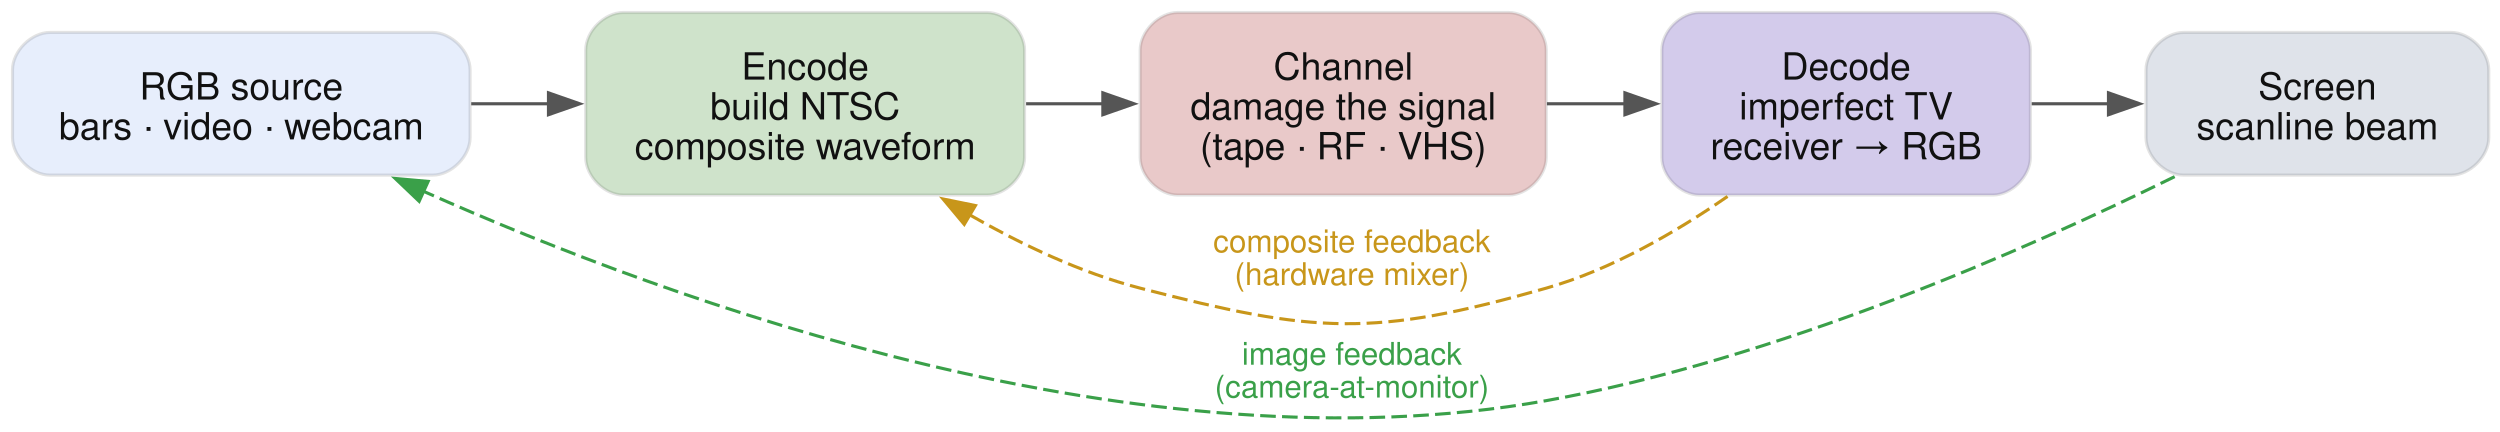
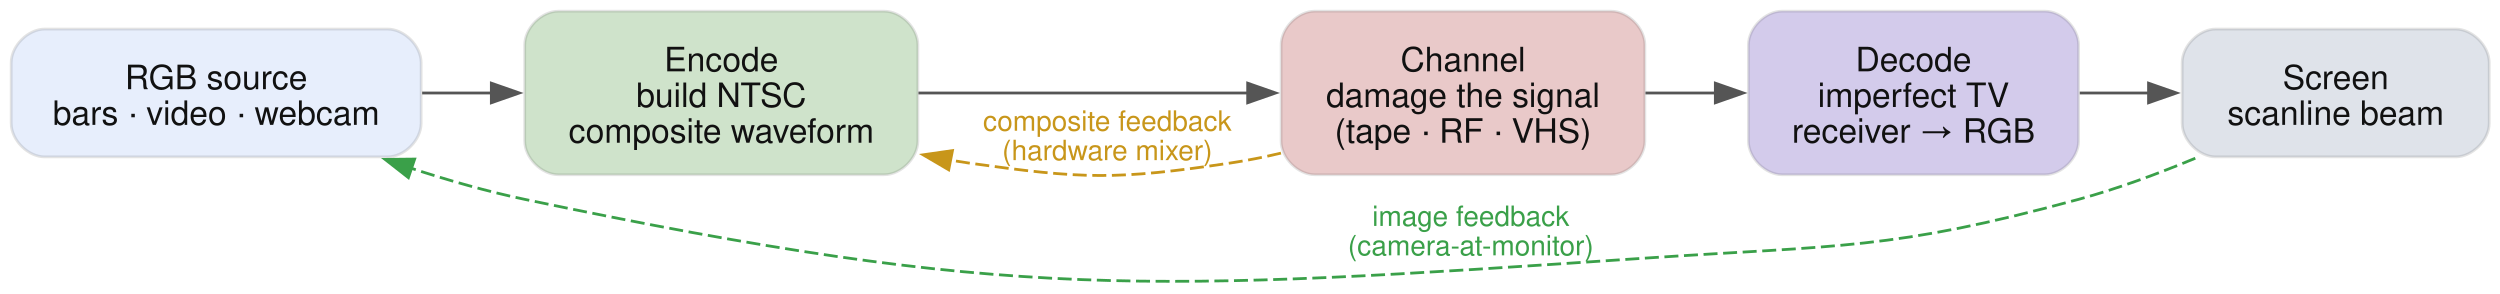
- <svg xmlns="http://www.w3.org/2000/svg" width="800pt" height="138pt" viewBox="0.00 0.00 800.00 138.00">
-   <g id="graph0" class="graph" transform="scale(1 1) rotate(0) translate(4 134.06)">
+ <svg xmlns="http://www.w3.org/2000/svg" width="893pt" height="105pt" viewBox="0.00 0.00 893.00 105.00">
+   <g id="graph0" class="graph" transform="scale(1 1) rotate(0) translate(4 100.97)">
    <g id="node1" class="node">
-       <path fill="#e7eefc" stroke="#333333" stroke-opacity="0.133" d="M134.43,-123.68C134.43,-123.68 12,-123.68 12,-123.68 6,-123.68 0,-117.68 0,-111.68 0,-111.68 0,-90.02 0,-90.02 0,-84.02 6,-78.02 12,-78.02 12,-78.02 134.43,-78.02 134.43,-78.02 140.43,-78.02 146.43,-84.02 146.43,-90.02 146.43,-90.02 146.43,-111.68 146.43,-111.68 146.43,-117.68 140.43,-123.68 134.43,-123.68" />
-       <text xml:space="preserve" text-anchor="middle" x="73.22" y="-102.2" font-family="Helvetica,Arial,sans-serif" font-size="12.00" fill="#111111">RGB source</text>
-       <text xml:space="preserve" text-anchor="middle" x="73.22" y="-89.45" font-family="Helvetica,Arial,sans-serif" font-size="12.00" fill="#111111">bars · video · webcam</text>
+       <path fill="#e7eefc" stroke="#333333" stroke-opacity="0.133" d="M134.43,-90.59C134.43,-90.59 12,-90.59 12,-90.59 6,-90.59 0,-84.59 0,-78.59 0,-78.59 0,-56.93 0,-56.93 0,-50.93 6,-44.93 12,-44.93 12,-44.93 134.43,-44.93 134.43,-44.93 140.43,-44.93 146.43,-50.93 146.43,-56.93 146.43,-56.93 146.43,-78.59 146.43,-78.59 146.43,-84.59 140.43,-90.59 134.43,-90.59" />
+       <text xml:space="preserve" text-anchor="middle" x="73.22" y="-69.11" font-family="Helvetica,Arial,sans-serif" font-size="12.00" fill="#111111">RGB source</text>
+       <text xml:space="preserve" text-anchor="middle" x="73.22" y="-56.36" font-family="Helvetica,Arial,sans-serif" font-size="12.00" fill="#111111">bars · video · webcam</text>
    </g>
    <g id="node2" class="node">
-       <path fill="#cfe3cb" stroke="#333333" stroke-opacity="0.133" d="M311.86,-130.06C311.86,-130.06 195.43,-130.06 195.43,-130.06 189.43,-130.06 183.43,-124.06 183.43,-118.06 183.43,-118.06 183.43,-83.65 183.43,-83.65 183.43,-77.65 189.43,-71.65 195.43,-71.65 195.43,-71.65 311.86,-71.65 311.86,-71.65 317.86,-71.65 323.86,-77.65 323.86,-83.65 323.86,-83.65 323.86,-118.06 323.86,-118.06 323.86,-124.06 317.86,-130.06 311.86,-130.06" />
-       <text xml:space="preserve" text-anchor="middle" x="253.65" y="-108.58" font-family="Helvetica,Arial,sans-serif" font-size="12.00" fill="#111111">Encode</text>
-       <text xml:space="preserve" text-anchor="middle" x="253.65" y="-95.83" font-family="Helvetica,Arial,sans-serif" font-size="12.00" fill="#111111">build NTSC</text>
-       <text xml:space="preserve" text-anchor="middle" x="253.65" y="-83.08" font-family="Helvetica,Arial,sans-serif" font-size="12.00" fill="#111111">composite waveform</text>
+       <path fill="#cfe3cb" stroke="#333333" stroke-opacity="0.133" d="M311.86,-96.97C311.86,-96.97 195.43,-96.97 195.43,-96.97 189.43,-96.97 183.43,-90.97 183.43,-84.97 183.43,-84.97 183.43,-50.56 183.43,-50.56 183.43,-44.56 189.43,-38.56 195.43,-38.56 195.43,-38.56 311.86,-38.56 311.86,-38.56 317.86,-38.56 323.86,-44.56 323.86,-50.56 323.86,-50.56 323.86,-84.97 323.86,-84.97 323.86,-90.97 317.86,-96.97 311.86,-96.97" />
+       <text xml:space="preserve" text-anchor="middle" x="253.65" y="-75.49" font-family="Helvetica,Arial,sans-serif" font-size="12.00" fill="#111111">Encode</text>
+       <text xml:space="preserve" text-anchor="middle" x="253.65" y="-62.74" font-family="Helvetica,Arial,sans-serif" font-size="12.00" fill="#111111">build NTSC</text>
+       <text xml:space="preserve" text-anchor="middle" x="253.65" y="-49.99" font-family="Helvetica,Arial,sans-serif" font-size="12.00" fill="#111111">composite waveform</text>
    </g>
    <g id="edge1" class="edge">
-       <path fill="none" stroke="#555555" d="M146.79,-100.85C155.01,-100.85 163.44,-100.85 171.76,-100.85" />
-       <polygon fill="#555555" stroke="#555555" points="171.51,-104.35 181.51,-100.85 171.51,-97.35 171.51,-104.35" />
+       <path fill="none" stroke="#555555" d="M146.79,-67.76C155.01,-67.76 163.44,-67.76 171.76,-67.76" />
+       <polygon fill="#555555" stroke="#555555" points="171.51,-71.26 181.51,-67.76 171.51,-64.26 171.51,-71.26" />
    </g>
    <g id="node3" class="node">
-       <path fill="#e9c9c9" stroke="#333333" stroke-opacity="0.133" d="M478.79,-130.06C478.79,-130.06 372.86,-130.06 372.86,-130.06 366.86,-130.06 360.86,-124.06 360.86,-118.06 360.86,-118.06 360.86,-83.65 360.86,-83.65 360.86,-77.65 366.86,-71.65 372.86,-71.65 372.86,-71.65 478.79,-71.65 478.79,-71.65 484.79,-71.65 490.79,-77.65 490.79,-83.65 490.79,-83.65 490.79,-118.06 490.79,-118.06 490.79,-124.06 484.79,-130.06 478.79,-130.06" />
-       <text xml:space="preserve" text-anchor="middle" x="425.83" y="-108.58" font-family="Helvetica,Arial,sans-serif" font-size="12.00" fill="#111111">Channel</text>
-       <text xml:space="preserve" text-anchor="middle" x="425.83" y="-95.83" font-family="Helvetica,Arial,sans-serif" font-size="12.00" fill="#111111">damage the signal</text>
-       <text xml:space="preserve" text-anchor="middle" x="425.83" y="-83.08" font-family="Helvetica,Arial,sans-serif" font-size="12.00" fill="#111111">(tape · RF · VHS)</text>
+       <path fill="#e9c9c9" stroke="#333333" stroke-opacity="0.133" d="M571.54,-96.97C571.54,-96.97 465.61,-96.97 465.61,-96.97 459.61,-96.97 453.61,-90.97 453.61,-84.97 453.61,-84.97 453.61,-50.56 453.61,-50.56 453.61,-44.56 459.61,-38.56 465.61,-38.56 465.61,-38.56 571.54,-38.56 571.54,-38.56 577.54,-38.56 583.54,-44.56 583.54,-50.56 583.54,-50.56 583.54,-84.97 583.54,-84.97 583.54,-90.97 577.54,-96.97 571.54,-96.97" />
+       <text xml:space="preserve" text-anchor="middle" x="518.58" y="-75.49" font-family="Helvetica,Arial,sans-serif" font-size="12.00" fill="#111111">Channel</text>
+       <text xml:space="preserve" text-anchor="middle" x="518.58" y="-62.74" font-family="Helvetica,Arial,sans-serif" font-size="12.00" fill="#111111">damage the signal</text>
+       <text xml:space="preserve" text-anchor="middle" x="518.58" y="-49.99" font-family="Helvetica,Arial,sans-serif" font-size="12.00" fill="#111111">(tape · RF · VHS)</text>
    </g>
    <g id="edge2" class="edge">
-       <path fill="none" stroke="#555555" d="M324.35,-100.85C332.47,-100.85 340.77,-100.85 348.96,-100.85" />
-       <polygon fill="#555555" stroke="#555555" points="348.91,-104.35 358.91,-100.85 348.91,-97.35 348.91,-104.35" />
+       <path fill="none" stroke="#555555" d="M324.07,-67.76C360.33,-67.76 404.77,-67.76 441.91,-67.76" />
+       <polygon fill="#555555" stroke="#555555" points="441.67,-71.26 451.67,-67.76 441.67,-64.26 441.67,-71.26" />
+     </g>
+     <g id="edge5" class="edge">
+       <path fill="none" stroke="#c8961a" stroke-dasharray="5,2" d="M453.56,-46.28C447.54,-44.85 441.5,-43.64 435.61,-42.76 394.4,-36.62 383.12,-36.97 341.86,-42.76 339.7,-43.07 337.51,-43.41 335.31,-43.79" />
+       <polygon fill="#c8961a" stroke="#c8961a" points="334.88,-40.31 325.74,-45.67 336.22,-47.18 334.88,-40.31" />
+       <text xml:space="preserve" text-anchor="middle" x="388.74" y="-54.26" font-family="Helvetica,Arial,sans-serif" font-size="10.00" fill="#c8961a">  composite feedback</text>
+       <text xml:space="preserve" text-anchor="middle" x="388.74" y="-43.76" font-family="Helvetica,Arial,sans-serif" font-size="10.00" fill="#c8961a">  (hardware mixer)</text>
    </g>
    <g id="node4" class="node">
-       <path fill="#d3cbeb" stroke="#333333" stroke-opacity="0.133" d="M633.72,-130.06C633.72,-130.06 539.79,-130.06 539.79,-130.06 533.79,-130.06 527.79,-124.06 527.79,-118.06 527.79,-118.06 527.79,-83.65 527.79,-83.65 527.79,-77.65 533.79,-71.65 539.79,-71.65 539.79,-71.65 633.72,-71.65 633.72,-71.65 639.72,-71.65 645.72,-77.65 645.72,-83.65 645.72,-83.65 645.72,-118.06 645.72,-118.06 645.72,-124.06 639.72,-130.06 633.72,-130.06" />
-       <text xml:space="preserve" text-anchor="middle" x="586.76" y="-108.58" font-family="Helvetica,Arial,sans-serif" font-size="12.00" fill="#111111">Decode</text>
-       <text xml:space="preserve" text-anchor="middle" x="586.76" y="-95.83" font-family="Helvetica,Arial,sans-serif" font-size="12.00" fill="#111111">imperfect TV</text>
-       <text xml:space="preserve" text-anchor="middle" x="586.76" y="-83.08" font-family="Helvetica,Arial,sans-serif" font-size="12.00" fill="#111111">receiver → RGB</text>
+       <path fill="#d3cbeb" stroke="#333333" stroke-opacity="0.133" d="M726.47,-96.97C726.47,-96.97 632.54,-96.97 632.54,-96.97 626.54,-96.97 620.54,-90.97 620.54,-84.97 620.54,-84.97 620.54,-50.56 620.54,-50.56 620.54,-44.56 626.54,-38.56 632.54,-38.56 632.54,-38.56 726.47,-38.56 726.47,-38.56 732.47,-38.56 738.47,-44.56 738.47,-50.56 738.47,-50.56 738.47,-84.97 738.47,-84.97 738.47,-90.97 732.47,-96.97 726.47,-96.97" />
+       <text xml:space="preserve" text-anchor="middle" x="679.51" y="-75.49" font-family="Helvetica,Arial,sans-serif" font-size="12.00" fill="#111111">Decode</text>
+       <text xml:space="preserve" text-anchor="middle" x="679.51" y="-62.74" font-family="Helvetica,Arial,sans-serif" font-size="12.00" fill="#111111">imperfect TV</text>
+       <text xml:space="preserve" text-anchor="middle" x="679.51" y="-49.99" font-family="Helvetica,Arial,sans-serif" font-size="12.00" fill="#111111">receiver → RGB</text>
    </g>
    <g id="edge3" class="edge">
-       <path fill="none" stroke="#555555" d="M491.01,-100.85C499.3,-100.85 507.82,-100.85 516.2,-100.85" />
-       <polygon fill="#555555" stroke="#555555" points="515.97,-104.35 525.97,-100.85 515.97,-97.35 515.97,-104.35" />
-     </g>
-     <g id="edge5" class="edge">
-       <path fill="none" stroke="#c8961a" stroke-dasharray="5,2" d="M548.81,-71.2C532.11,-59.64 511.51,-47.76 490.79,-41.85 435.26,-26.01 416.76,-27.37 360.86,-41.85 341.91,-46.76 322.75,-55.86 306.01,-65.47" />
-       <polygon fill="#c8961a" stroke="#c8961a" points="304.56,-62.26 297.76,-70.39 308.14,-68.28 304.56,-62.26" />
-       <text xml:space="preserve" text-anchor="middle" x="425.83" y="-53.35" font-family="Helvetica,Arial,sans-serif" font-size="10.00" fill="#c8961a">  composite feedback</text>
-       <text xml:space="preserve" text-anchor="middle" x="425.83" y="-42.85" font-family="Helvetica,Arial,sans-serif" font-size="10.00" fill="#c8961a">  (hardware mixer)</text>
+       <path fill="none" stroke="#555555" d="M583.76,-67.76C592.05,-67.76 600.57,-67.76 608.95,-67.76" />
+       <polygon fill="#555555" stroke="#555555" points="608.72,-71.26 618.72,-67.76 608.72,-64.26 608.72,-71.26" />
    </g>
    <g id="node5" class="node">
-       <path fill="#dfe3ea" stroke="#333333" stroke-opacity="0.133" d="M780.4,-123.68C780.4,-123.68 694.72,-123.68 694.72,-123.68 688.72,-123.68 682.72,-117.68 682.72,-111.68 682.72,-111.68 682.72,-90.02 682.72,-90.02 682.72,-84.02 688.72,-78.02 694.72,-78.02 694.72,-78.02 780.4,-78.02 780.4,-78.02 786.4,-78.02 792.4,-84.02 792.4,-90.02 792.4,-90.02 792.4,-111.68 792.4,-111.68 792.4,-117.68 786.4,-123.68 780.4,-123.68" />
-       <text xml:space="preserve" text-anchor="middle" x="737.56" y="-102.2" font-family="Helvetica,Arial,sans-serif" font-size="12.00" fill="#111111">Screen</text>
-       <text xml:space="preserve" text-anchor="middle" x="737.56" y="-89.45" font-family="Helvetica,Arial,sans-serif" font-size="12.00" fill="#111111">scanline beam</text>
+       <path fill="#dfe3ea" stroke="#333333" stroke-opacity="0.133" d="M873.15,-90.59C873.15,-90.59 787.47,-90.59 787.47,-90.59 781.47,-90.59 775.47,-84.59 775.47,-78.59 775.47,-78.59 775.47,-56.93 775.47,-56.93 775.47,-50.93 781.47,-44.93 787.47,-44.93 787.47,-44.93 873.15,-44.93 873.15,-44.93 879.15,-44.93 885.15,-50.93 885.15,-56.93 885.15,-56.93 885.15,-78.59 885.15,-78.59 885.15,-84.59 879.15,-90.59 873.15,-90.59" />
+       <text xml:space="preserve" text-anchor="middle" x="830.31" y="-69.11" font-family="Helvetica,Arial,sans-serif" font-size="12.00" fill="#111111">Screen</text>
+       <text xml:space="preserve" text-anchor="middle" x="830.31" y="-56.36" font-family="Helvetica,Arial,sans-serif" font-size="12.00" fill="#111111">scanline beam</text>
    </g>
    <g id="edge4" class="edge">
-       <path fill="none" stroke="#555555" d="M646.14,-100.85C654.22,-100.85 662.56,-100.85 670.77,-100.85" />
-       <polygon fill="#555555" stroke="#555555" points="670.71,-104.35 680.71,-100.85 670.71,-97.35 670.71,-104.35" />
+       <path fill="none" stroke="#555555" d="M738.89,-67.76C746.97,-67.76 755.31,-67.76 763.52,-67.76" />
+       <polygon fill="#555555" stroke="#555555" points="763.46,-71.26 773.46,-67.76 763.46,-64.26 763.46,-71.26" />
    </g>
    <g id="edge6" class="edge">
-       <path fill="none" stroke="#3aa049" stroke-dasharray="5,2" d="M691.89,-77.53C643.76,-53.87 564.2,-18.93 490.79,-5.85 361.32,17.21 211.38,-37.23 131.42,-72.89" />
-       <polygon fill="#3aa049" stroke="#3aa049" points="130.13,-69.64 122.46,-76.95 133.01,-76.01 130.13,-69.64" />
-       <text xml:space="preserve" text-anchor="middle" x="425.83" y="-17.35" font-family="Helvetica,Arial,sans-serif" font-size="10.00" fill="#3aa049">  image feedback</text>
-       <text xml:space="preserve" text-anchor="middle" x="425.83" y="-6.85" font-family="Helvetica,Arial,sans-serif" font-size="10.00" fill="#3aa049">  (camera-at-monitor)</text>
+       <path fill="none" stroke="#3aa049" stroke-dasharray="5,2" d="M780.16,-44.45C766.87,-38.92 752.33,-33.53 738.47,-29.76 671.42,-11.53 652.87,-13.44 583.54,-8.76 405.87,3.22 357.73,6.7 183.43,-29.76 170.02,-32.57 155.99,-36.58 142.64,-40.95" />
+       <polygon fill="#3aa049" stroke="#3aa049" points="141.88,-37.51 133.53,-44.04 144.12,-44.15 141.88,-37.51" />
+       <text xml:space="preserve" text-anchor="middle" x="518.58" y="-20.26" font-family="Helvetica,Arial,sans-serif" font-size="10.00" fill="#3aa049">  image feedback</text>
+       <text xml:space="preserve" text-anchor="middle" x="518.58" y="-9.76" font-family="Helvetica,Arial,sans-serif" font-size="10.00" fill="#3aa049">  (camera-at-monitor)</text>
    </g>
  </g>
</svg>
